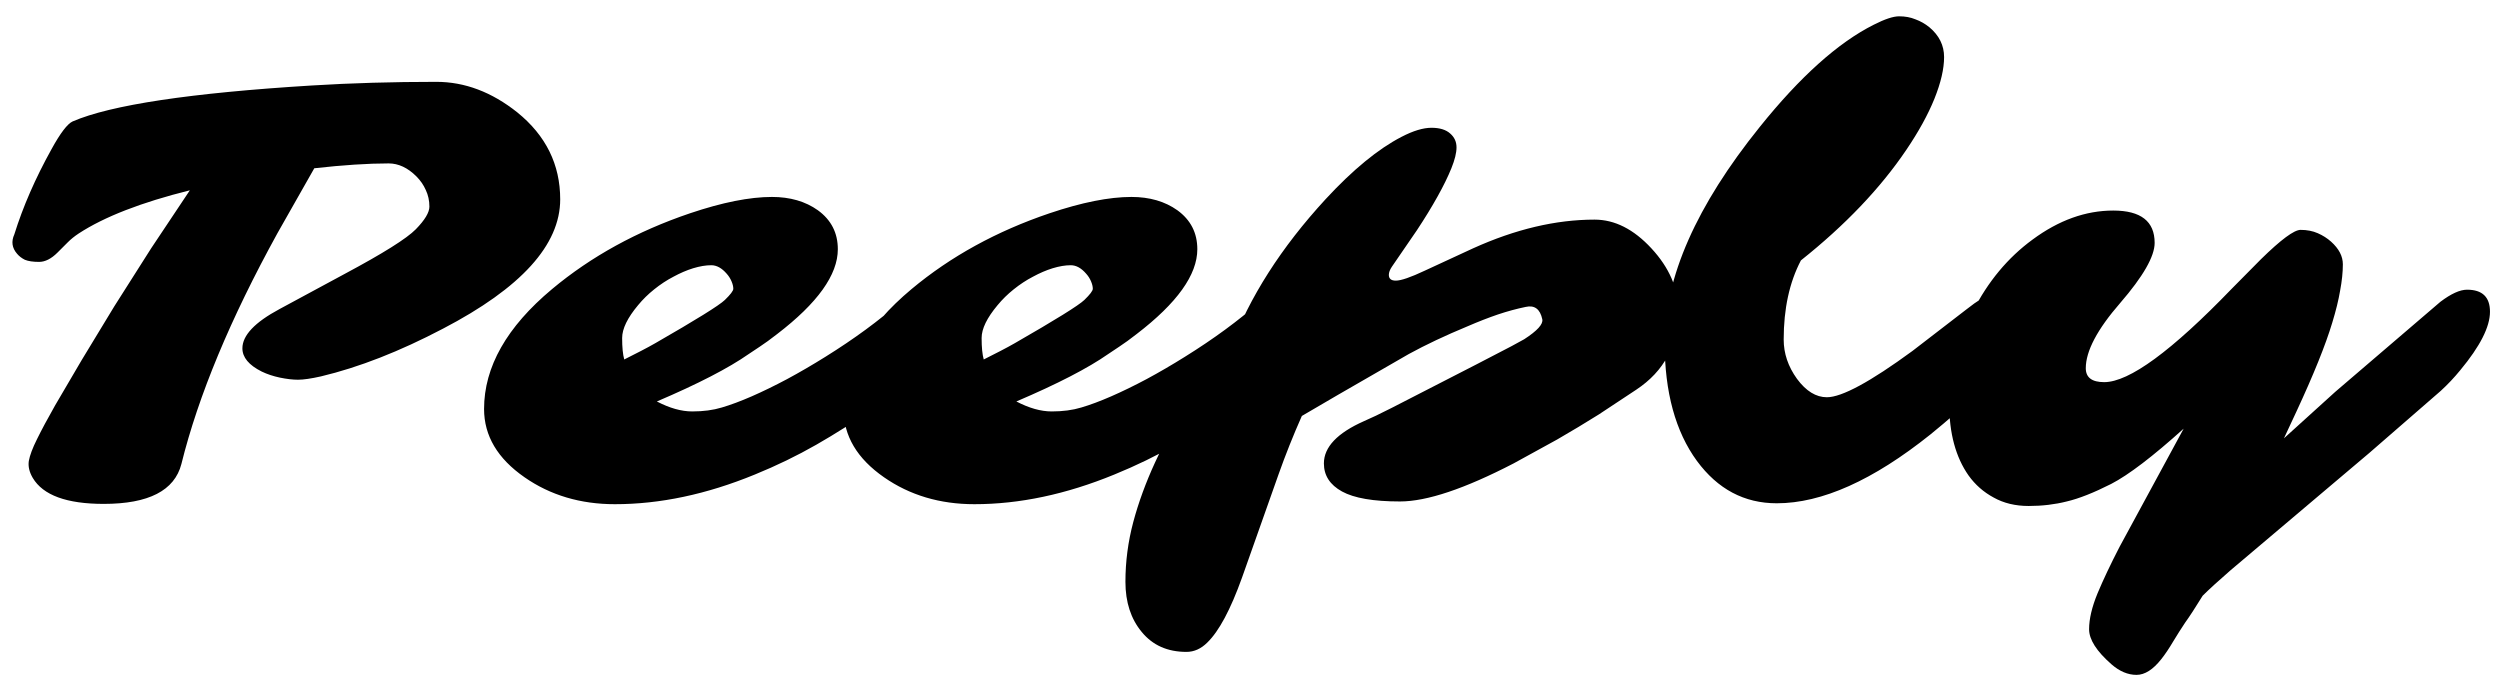
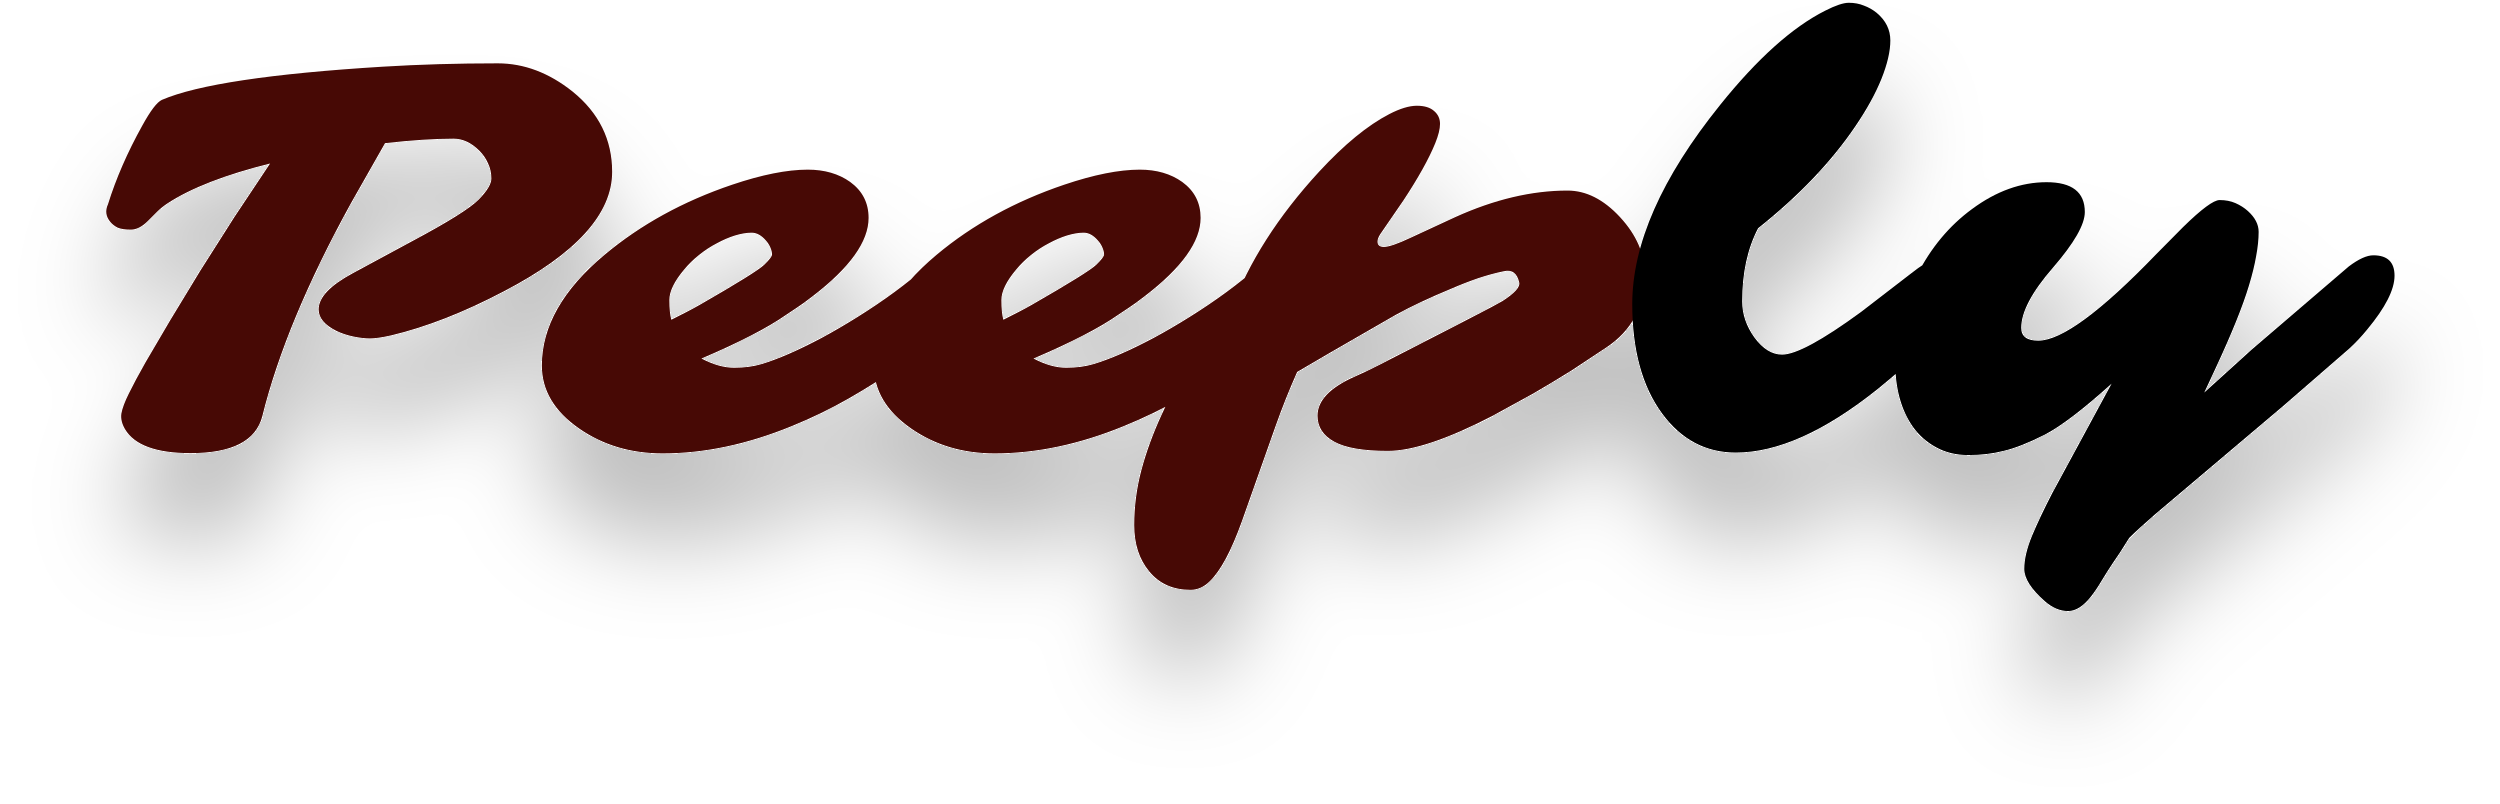
- <svg xmlns="http://www.w3.org/2000/svg" width="99" height="27" viewBox="0 0 99 27" fill="none">
-   <path d="M1.297 18.925C1.161 18.694 1.109 18.47 1.141 18.255C1.181 18.032 1.289 17.744 1.464 17.394C1.64 17.035 1.879 16.588 2.182 16.054L3.235 14.259L4.527 12.13L5.986 9.833L7.518 7.536C5.596 8.015 4.128 8.585 3.115 9.247C2.948 9.358 2.804 9.474 2.685 9.594L2.278 10.001C2.031 10.248 1.787 10.371 1.548 10.371C1.309 10.371 1.121 10.343 0.986 10.288C0.858 10.224 0.755 10.144 0.675 10.048C0.475 9.817 0.44 9.562 0.567 9.283C0.91 8.182 1.401 7.058 2.039 5.909C2.389 5.271 2.669 4.904 2.876 4.809C4.391 4.155 7.549 3.68 12.351 3.385C13.914 3.289 15.557 3.241 17.279 3.241C18.404 3.241 19.473 3.644 20.485 4.45C21.618 5.367 22.184 6.515 22.184 7.895C22.184 9.697 20.637 11.404 17.543 13.015C15.828 13.916 14.217 14.546 12.71 14.905C12.319 14.993 12.016 15.037 11.8 15.037C11.593 15.037 11.354 15.009 11.082 14.953C10.819 14.897 10.58 14.818 10.365 14.714C9.854 14.459 9.599 14.152 9.599 13.793C9.599 13.282 10.09 12.764 11.071 12.238L13.643 10.85C15.166 10.036 16.107 9.446 16.466 9.079C16.825 8.712 17.004 8.413 17.004 8.182C17.004 7.943 16.956 7.724 16.861 7.524C16.773 7.325 16.649 7.145 16.49 6.986C16.147 6.643 15.78 6.471 15.389 6.471C14.576 6.471 13.595 6.535 12.446 6.663L10.987 9.235C9.121 12.624 7.853 15.671 7.183 18.375C6.911 19.427 5.887 19.954 4.108 19.954C2.641 19.954 1.704 19.611 1.297 18.925ZM37.915 10.874C38.298 10.874 38.489 11.089 38.489 11.52C38.489 11.807 38.39 12.17 38.19 12.608C37.999 13.039 37.72 13.446 37.353 13.829C36.986 14.204 36.563 14.594 36.085 15.001C35.614 15.408 35.06 15.834 34.422 16.281C33.792 16.728 33.094 17.17 32.329 17.609C31.563 18.047 30.75 18.442 29.888 18.793C27.982 19.575 26.136 19.966 24.349 19.966C22.986 19.966 21.793 19.611 20.773 18.901C19.704 18.159 19.169 17.258 19.169 16.197C19.169 14.53 20.067 12.947 21.861 11.448C23.408 10.156 25.231 9.155 27.328 8.445C28.604 8.015 29.685 7.799 30.57 7.799C31.288 7.799 31.894 7.975 32.388 8.326C32.915 8.709 33.178 9.223 33.178 9.869C33.178 10.882 32.377 12.002 30.773 13.23C30.518 13.43 30.287 13.597 30.08 13.733L29.649 14.02C28.851 14.578 27.639 15.204 26.012 15.898C26.515 16.161 26.981 16.293 27.412 16.293C27.851 16.293 28.241 16.241 28.584 16.137C28.935 16.034 29.33 15.886 29.769 15.695C30.207 15.503 30.674 15.276 31.168 15.013C31.671 14.742 32.177 14.447 32.688 14.128C33.828 13.418 34.817 12.692 35.654 11.95C36.093 11.544 36.651 11.221 37.329 10.981C37.552 10.91 37.748 10.874 37.915 10.874ZM24.72 14.235L25.378 13.9C25.593 13.789 25.785 13.685 25.952 13.589C27.563 12.664 28.481 12.094 28.704 11.879C28.927 11.663 29.039 11.516 29.039 11.436C29.039 11.348 29.015 11.249 28.967 11.137C28.919 11.025 28.855 10.926 28.776 10.838C28.584 10.615 28.381 10.503 28.166 10.503C27.95 10.503 27.711 10.543 27.448 10.623C27.192 10.702 26.933 10.814 26.67 10.957C26.407 11.093 26.152 11.261 25.904 11.46C25.665 11.651 25.454 11.859 25.27 12.082C24.848 12.585 24.637 13.019 24.637 13.386C24.637 13.753 24.664 14.036 24.72 14.235ZM52.151 10.874C52.534 10.874 52.725 11.089 52.725 11.52C52.725 11.807 52.626 12.17 52.426 12.608C52.235 13.039 51.956 13.446 51.589 13.829C51.222 14.204 50.799 14.594 50.321 15.001C49.85 15.408 49.296 15.834 48.658 16.281C48.028 16.728 47.33 17.17 46.565 17.609C45.799 18.047 44.985 18.442 44.124 18.793C42.218 19.575 40.372 19.966 38.585 19.966C37.221 19.966 36.029 19.611 35.008 18.901C33.94 18.159 33.405 17.258 33.405 16.197C33.405 14.53 34.303 12.947 36.097 11.448C37.644 10.156 39.467 9.155 41.564 8.445C42.84 8.015 43.921 7.799 44.806 7.799C45.524 7.799 46.13 7.975 46.624 8.326C47.151 8.709 47.414 9.223 47.414 9.869C47.414 10.882 46.612 12.002 45.009 13.23C44.754 13.43 44.523 13.597 44.315 13.733L43.885 14.02C43.087 14.578 41.875 15.204 40.248 15.898C40.751 16.161 41.217 16.293 41.648 16.293C42.086 16.293 42.477 16.241 42.82 16.137C43.171 16.034 43.566 15.886 44.004 15.695C44.443 15.503 44.91 15.276 45.404 15.013C45.907 14.742 46.413 14.447 46.923 14.128C48.064 13.418 49.053 12.692 49.89 11.95C50.329 11.544 50.887 11.221 51.565 10.981C51.788 10.91 51.984 10.874 52.151 10.874ZM38.956 14.235L39.614 13.9C39.829 13.789 40.021 13.685 40.188 13.589C41.799 12.664 42.716 12.094 42.94 11.879C43.163 11.663 43.275 11.516 43.275 11.436C43.275 11.348 43.251 11.249 43.203 11.137C43.155 11.025 43.091 10.926 43.011 10.838C42.82 10.615 42.617 10.503 42.401 10.503C42.186 10.503 41.947 10.543 41.684 10.623C41.428 10.702 41.169 10.814 40.906 10.957C40.643 11.093 40.388 11.261 40.14 11.46C39.901 11.651 39.69 11.859 39.506 12.082C39.084 12.585 38.872 13.019 38.872 13.386C38.872 13.753 38.9 14.036 38.956 14.235ZM54.017 16.676C54.281 16.564 54.647 16.389 55.118 16.149C57.997 14.674 59.576 13.861 59.855 13.709L60.358 13.434C60.876 13.099 61.115 12.836 61.075 12.644C60.988 12.238 60.768 12.074 60.417 12.154C60.067 12.226 59.7 12.325 59.317 12.453C58.942 12.581 58.543 12.736 58.121 12.919C57.235 13.286 56.458 13.653 55.788 14.02C53.443 15.368 52.032 16.185 51.553 16.472C51.21 17.246 50.903 18.016 50.632 18.781L49.184 22.873C48.73 24.141 48.271 24.998 47.809 25.445C47.561 25.692 47.286 25.815 46.983 25.815C46.233 25.815 45.643 25.552 45.213 25.026C44.782 24.508 44.567 23.846 44.567 23.04C44.567 22.242 44.67 21.453 44.878 20.671C45.085 19.898 45.372 19.112 45.739 18.315C46.481 16.704 47.474 15.2 48.718 13.805C49.475 11.771 50.736 9.797 52.498 7.883C53.575 6.719 54.576 5.897 55.501 5.419C55.963 5.179 56.358 5.06 56.685 5.06C57.012 5.06 57.259 5.136 57.427 5.287C57.594 5.431 57.678 5.614 57.678 5.837C57.678 6.053 57.61 6.328 57.475 6.663C57.339 6.998 57.156 7.373 56.924 7.787C56.693 8.202 56.422 8.645 56.111 9.115L55.118 10.563C55.038 10.682 54.998 10.79 54.998 10.886C54.998 11.037 55.09 11.113 55.273 11.113C55.481 11.113 55.864 10.981 56.422 10.718L58.336 9.833C60.011 9.075 61.614 8.697 63.145 8.697C63.943 8.697 64.692 9.075 65.394 9.833C66.104 10.599 66.459 11.42 66.459 12.297C66.459 13.653 65.904 14.698 64.796 15.432L63.312 16.413C62.778 16.748 62.228 17.078 61.662 17.405L59.939 18.351C58.001 19.355 56.502 19.858 55.441 19.858C54.388 19.858 53.623 19.726 53.144 19.463C52.666 19.2 52.426 18.829 52.426 18.351C52.426 17.705 52.957 17.146 54.017 16.676ZM80.252 11.221C80.762 11.221 81.018 11.432 81.018 11.855C81.018 12.373 80.707 12.991 80.085 13.709C79.056 14.905 77.843 16.07 76.448 17.202C74.175 19.02 72.145 19.93 70.359 19.93C69.075 19.93 68.022 19.371 67.2 18.255C66.347 17.09 65.92 15.527 65.92 13.565C65.92 10.989 67.177 8.142 69.689 5.024C71.284 3.038 72.787 1.69 74.199 0.98C74.637 0.757 74.972 0.646 75.204 0.646C75.443 0.646 75.658 0.685 75.85 0.765C76.049 0.837 76.232 0.941 76.4 1.076C76.791 1.403 76.986 1.798 76.986 2.26C76.986 2.723 76.859 3.273 76.603 3.911C76.348 4.541 75.977 5.215 75.491 5.933C74.462 7.456 73.07 8.916 71.316 10.312C70.861 11.181 70.634 12.226 70.634 13.446C70.634 13.996 70.809 14.514 71.16 15.001C71.519 15.488 71.914 15.731 72.344 15.731C72.935 15.731 74.063 15.121 75.73 13.9L77.859 12.261C78.729 11.568 79.526 11.221 80.252 11.221ZM82.597 14.582C82.597 14.949 82.84 15.133 83.326 15.133C84.315 15.133 85.998 13.9 88.375 11.436L89.535 10.264C90.325 9.49 90.847 9.103 91.102 9.103C91.358 9.103 91.585 9.147 91.784 9.235C91.984 9.323 92.159 9.434 92.311 9.57C92.622 9.849 92.777 10.148 92.777 10.467C92.777 10.778 92.741 11.125 92.669 11.508C92.606 11.883 92.502 12.305 92.358 12.776C92.095 13.653 91.621 14.829 90.935 16.305L90.444 17.358L92.478 15.515L96.641 11.95C97.064 11.631 97.415 11.472 97.694 11.472C98.3 11.472 98.603 11.763 98.603 12.345C98.603 12.943 98.212 13.713 97.431 14.654C97.191 14.949 96.932 15.224 96.653 15.479L93.83 17.932L88.327 22.585C87.84 23.008 87.474 23.343 87.226 23.59C86.931 24.069 86.7 24.424 86.532 24.655C86.373 24.894 86.213 25.145 86.054 25.409C85.894 25.68 85.739 25.911 85.587 26.102C85.26 26.517 84.933 26.725 84.606 26.725C84.263 26.725 83.933 26.585 83.614 26.306C83.023 25.788 82.728 25.325 82.728 24.918C82.728 24.512 82.84 24.037 83.063 23.495C83.287 22.96 83.578 22.346 83.936 21.652L86.473 16.975C85.252 18.075 84.295 18.805 83.602 19.164C82.908 19.515 82.322 19.746 81.843 19.858C81.373 19.977 80.87 20.037 80.336 20.037C79.809 20.037 79.347 19.926 78.948 19.702C78.549 19.487 78.218 19.196 77.955 18.829C77.445 18.103 77.189 17.158 77.189 15.994C77.189 14.758 77.501 13.537 78.123 12.333C78.721 11.153 79.51 10.204 80.491 9.486C81.528 8.72 82.593 8.338 83.685 8.338C84.778 8.338 85.324 8.764 85.324 9.618C85.324 10.152 84.87 10.946 83.96 11.998C83.051 13.043 82.597 13.904 82.597 14.582Z" fill="black" />
+ <svg xmlns="http://www.w3.org/2000/svg" width="140" height="45" viewBox="0 0 140 45" fill="none">
+   <g filter="url(#filter0_d_402_9783)">
+     <path d="M7 24.031C6.823 23.729 6.755 23.438 6.797 23.156C6.849 22.865 6.99 22.49 7.219 22.031C7.448 21.562 7.76 20.979 8.156 20.281L9.531 17.938L11.219 15.156L13.125 12.156L15.125 9.156C12.615 9.781 10.698 10.526 9.375 11.391C9.156 11.537 8.969 11.688 8.812 11.844L8.281 12.375C7.958 12.698 7.641 12.859 7.328 12.859C7.016 12.859 6.771 12.823 6.594 12.75C6.427 12.667 6.292 12.562 6.188 12.438C5.927 12.135 5.88 11.802 6.047 11.438C6.495 10 7.135 8.531 7.969 7.031C8.427 6.198 8.792 5.719 9.062 5.594C11.042 4.74 15.167 4.12 21.438 3.734C23.479 3.609 25.625 3.547 27.875 3.547C29.344 3.547 30.74 4.073 32.062 5.125C33.542 6.323 34.281 7.823 34.281 9.625C34.281 11.979 32.26 14.208 28.219 16.312C25.979 17.49 23.875 18.312 21.906 18.781C21.396 18.896 21 18.953 20.719 18.953C20.448 18.953 20.135 18.917 19.781 18.844C19.438 18.771 19.125 18.667 18.844 18.531C18.177 18.198 17.844 17.797 17.844 17.328C17.844 16.662 18.484 15.984 19.766 15.297L23.125 13.484C25.115 12.422 26.344 11.651 26.812 11.172C27.281 10.693 27.516 10.302 27.516 10C27.516 9.688 27.453 9.401 27.328 9.141C27.213 8.88 27.052 8.646 26.844 8.438C26.396 7.99 25.917 7.766 25.406 7.766C24.344 7.766 23.062 7.849 21.562 8.016L19.656 11.375C17.219 15.802 15.562 19.781 14.688 23.312C14.333 24.688 12.995 25.375 10.672 25.375C8.755 25.375 7.531 24.927 7 24.031ZM54.828 13.516C55.328 13.516 55.578 13.797 55.578 14.359C55.578 14.734 55.448 15.208 55.188 15.781C54.938 16.344 54.573 16.875 54.094 17.375C53.615 17.865 53.062 18.375 52.438 18.906C51.823 19.438 51.099 19.995 50.266 20.578C49.443 21.162 48.531 21.74 47.531 22.312C46.531 22.885 45.469 23.401 44.344 23.859C41.854 24.88 39.443 25.391 37.109 25.391C35.328 25.391 33.771 24.927 32.438 24C31.042 23.031 30.344 21.854 30.344 20.469C30.344 18.292 31.516 16.224 33.859 14.266C35.88 12.578 38.26 11.271 41 10.344C42.667 9.781 44.078 9.5 45.234 9.5C46.172 9.5 46.964 9.729 47.609 10.188C48.297 10.688 48.641 11.359 48.641 12.203C48.641 13.526 47.594 14.99 45.5 16.594C45.167 16.854 44.865 17.073 44.594 17.25L44.031 17.625C42.99 18.354 41.406 19.172 39.281 20.078C39.938 20.422 40.547 20.594 41.109 20.594C41.682 20.594 42.193 20.526 42.641 20.391C43.099 20.255 43.615 20.062 44.188 19.812C44.76 19.562 45.37 19.266 46.016 18.922C46.672 18.568 47.333 18.182 48 17.766C49.49 16.838 50.781 15.891 51.875 14.922C52.448 14.391 53.177 13.969 54.062 13.656C54.354 13.562 54.609 13.516 54.828 13.516ZM37.594 17.906L38.453 17.469C38.734 17.323 38.984 17.188 39.203 17.062C41.307 15.854 42.505 15.109 42.797 14.828C43.089 14.547 43.234 14.354 43.234 14.25C43.234 14.135 43.203 14.005 43.141 13.859C43.078 13.713 42.995 13.583 42.891 13.469C42.641 13.177 42.375 13.031 42.094 13.031C41.812 13.031 41.5 13.083 41.156 13.188C40.823 13.292 40.484 13.438 40.141 13.625C39.797 13.802 39.464 14.021 39.141 14.281C38.828 14.531 38.552 14.802 38.312 15.094C37.76 15.75 37.484 16.318 37.484 16.797C37.484 17.276 37.521 17.646 37.594 17.906ZM73.422 13.516C73.922 13.516 74.172 13.797 74.172 14.359C74.172 14.734 74.042 15.208 73.781 15.781C73.531 16.344 73.167 16.875 72.688 17.375C72.208 17.865 71.656 18.375 71.031 18.906C70.417 19.438 69.693 19.995 68.859 20.578C68.037 21.162 67.125 21.74 66.125 22.312C65.125 22.885 64.062 23.401 62.938 23.859C60.448 24.88 58.036 25.391 55.703 25.391C53.922 25.391 52.365 24.927 51.031 24C49.635 23.031 48.938 21.854 48.938 20.469C48.938 18.292 50.109 16.224 52.453 14.266C54.474 12.578 56.854 11.271 59.594 10.344C61.26 9.781 62.672 9.5 63.828 9.5C64.766 9.5 65.557 9.729 66.203 10.188C66.891 10.688 67.234 11.359 67.234 12.203C67.234 13.526 66.188 14.99 64.094 16.594C63.76 16.854 63.458 17.073 63.188 17.25L62.625 17.625C61.583 18.354 60 19.172 57.875 20.078C58.531 20.422 59.141 20.594 59.703 20.594C60.276 20.594 60.786 20.526 61.234 20.391C61.693 20.255 62.208 20.062 62.781 19.812C63.354 19.562 63.964 19.266 64.609 18.922C65.266 18.568 65.927 18.182 66.594 17.766C68.083 16.838 69.375 15.891 70.469 14.922C71.042 14.391 71.771 13.969 72.656 13.656C72.948 13.562 73.203 13.516 73.422 13.516ZM56.188 17.906L57.047 17.469C57.328 17.323 57.578 17.188 57.797 17.062C59.901 15.854 61.099 15.109 61.391 14.828C61.682 14.547 61.828 14.354 61.828 14.25C61.828 14.135 61.797 14.005 61.734 13.859C61.672 13.713 61.589 13.583 61.484 13.469C61.234 13.177 60.969 13.031 60.688 13.031C60.406 13.031 60.094 13.083 59.75 13.188C59.417 13.292 59.078 13.438 58.734 13.625C58.391 13.802 58.057 14.021 57.734 14.281C57.422 14.531 57.146 14.802 56.906 15.094C56.354 15.75 56.078 16.318 56.078 16.797C56.078 17.276 56.115 17.646 56.188 17.906ZM75.859 21.094C76.203 20.948 76.682 20.719 77.297 20.406C81.057 18.479 83.12 17.417 83.484 17.219L84.141 16.859C84.818 16.422 85.13 16.078 85.078 15.828C84.963 15.297 84.677 15.083 84.219 15.188C83.76 15.281 83.281 15.412 82.781 15.578C82.292 15.745 81.771 15.948 81.219 16.188C80.062 16.667 79.047 17.146 78.172 17.625C75.109 19.385 73.266 20.453 72.641 20.828C72.193 21.838 71.792 22.844 71.438 23.844L69.547 29.188C68.953 30.844 68.354 31.963 67.75 32.547C67.427 32.87 67.068 33.031 66.672 33.031C65.693 33.031 64.922 32.688 64.359 32C63.797 31.323 63.516 30.458 63.516 29.406C63.516 28.365 63.651 27.333 63.922 26.312C64.193 25.302 64.568 24.276 65.047 23.234C66.016 21.13 67.312 19.167 68.938 17.344C69.927 14.688 71.573 12.109 73.875 9.609C75.281 8.089 76.588 7.016 77.797 6.391C78.401 6.078 78.917 5.922 79.344 5.922C79.771 5.922 80.094 6.021 80.312 6.219C80.531 6.406 80.641 6.646 80.641 6.938C80.641 7.219 80.552 7.578 80.375 8.016C80.198 8.453 79.958 8.943 79.656 9.484C79.354 10.026 79 10.604 78.594 11.219L77.297 13.109C77.193 13.266 77.141 13.406 77.141 13.531C77.141 13.729 77.26 13.828 77.5 13.828C77.771 13.828 78.271 13.656 79 13.312L81.5 12.156C83.688 11.167 85.781 10.672 87.781 10.672C88.823 10.672 89.802 11.167 90.719 12.156C91.646 13.156 92.109 14.229 92.109 15.375C92.109 17.146 91.385 18.51 89.938 19.469L88 20.75C87.302 21.188 86.583 21.62 85.844 22.047L83.594 23.281C81.062 24.594 79.104 25.25 77.719 25.25C76.344 25.25 75.344 25.078 74.719 24.734C74.094 24.391 73.781 23.906 73.781 23.281C73.781 22.438 74.474 21.708 75.859 21.094Z" fill="#470905" />
+     <path d="M110.125 13.969C110.792 13.969 111.125 14.245 111.125 14.797C111.125 15.474 110.719 16.281 109.906 17.219C108.562 18.781 106.979 20.302 105.156 21.781C102.188 24.156 99.537 25.344 97.203 25.344C95.526 25.344 94.151 24.615 93.078 23.156C91.963 21.635 91.406 19.594 91.406 17.031C91.406 13.667 93.047 9.948 96.328 5.875C98.412 3.281 100.375 1.521 102.219 0.594C102.792 0.302 103.229 0.156 103.531 0.156C103.844 0.156 104.125 0.208 104.375 0.312C104.635 0.406 104.875 0.542 105.094 0.719C105.604 1.146 105.859 1.661 105.859 2.266C105.859 2.87 105.693 3.589 105.359 4.422C105.026 5.245 104.542 6.125 103.906 7.062C102.562 9.052 100.745 10.958 98.453 12.781C97.859 13.917 97.562 15.281 97.562 16.875C97.562 17.594 97.792 18.271 98.25 18.906C98.719 19.542 99.234 19.859 99.797 19.859C100.568 19.859 102.042 19.062 104.219 17.469L107 15.328C108.135 14.422 109.177 13.969 110.125 13.969ZM113.188 18.359C113.188 18.838 113.505 19.078 114.141 19.078C115.432 19.078 117.63 17.469 120.734 14.25L122.25 12.719C123.281 11.708 123.964 11.203 124.297 11.203C124.63 11.203 124.927 11.26 125.188 11.375C125.448 11.49 125.677 11.635 125.875 11.812C126.281 12.177 126.484 12.568 126.484 12.984C126.484 13.391 126.438 13.844 126.344 14.344C126.26 14.833 126.125 15.385 125.938 16C125.594 17.146 124.974 18.682 124.078 20.609L123.438 21.984L126.094 19.578L131.531 14.922C132.083 14.505 132.542 14.297 132.906 14.297C133.698 14.297 134.094 14.677 134.094 15.438C134.094 16.219 133.583 17.224 132.562 18.453C132.25 18.838 131.911 19.198 131.547 19.531L127.859 22.734L120.672 28.812C120.036 29.365 119.557 29.802 119.234 30.125C118.849 30.75 118.547 31.213 118.328 31.516C118.12 31.828 117.911 32.156 117.703 32.5C117.495 32.854 117.292 33.156 117.094 33.406C116.667 33.948 116.24 34.219 115.812 34.219C115.365 34.219 114.932 34.036 114.516 33.672C113.745 32.995 113.359 32.391 113.359 31.859C113.359 31.328 113.505 30.708 113.797 30C114.089 29.302 114.469 28.5 114.938 27.594L118.25 21.484C116.656 22.922 115.406 23.875 114.5 24.344C113.594 24.802 112.828 25.104 112.203 25.25C111.589 25.406 110.932 25.484 110.234 25.484C109.547 25.484 108.943 25.338 108.422 25.047C107.901 24.766 107.469 24.385 107.125 23.906C106.458 22.958 106.125 21.724 106.125 20.203C106.125 18.588 106.531 16.995 107.344 15.422C108.125 13.88 109.156 12.641 110.438 11.703C111.792 10.703 113.182 10.203 114.609 10.203C116.036 10.203 116.75 10.76 116.75 11.875C116.75 12.573 116.156 13.609 114.969 14.984C113.781 16.349 113.188 17.474 113.188 18.359Z" fill="black" />
+   </g>
+   <defs>
+     <filter id="filter0_d_402_9783" x="0.797" y="0.156" width="138.297" height="44.062" filterUnits="userSpaceOnUse" color-interpolation-filters="sRGB">
+       <feFlood flood-opacity="0" result="BackgroundImageFix" />
+       <feColorMatrix in="SourceAlpha" type="matrix" values="0 0 0 0 0 0 0 0 0 0 0 0 0 0 0 0 0 0 127 0" result="hardAlpha" />
+       <feOffset dy="5" />
+       <feGaussianBlur stdDeviation="2.5" />
+       <feComposite in2="hardAlpha" operator="out" />
+       <feColorMatrix type="matrix" values="0 0 0 0 0 0 0 0 0 0 0 0 0 0 0 0 0 0 0.25 0" />
+       <feBlend mode="normal" in2="BackgroundImageFix" result="effect1_dropShadow_402_9783" />
+       <feBlend mode="normal" in="SourceGraphic" in2="effect1_dropShadow_402_9783" result="shape" />
+     </filter>
+   </defs>
</svg>
